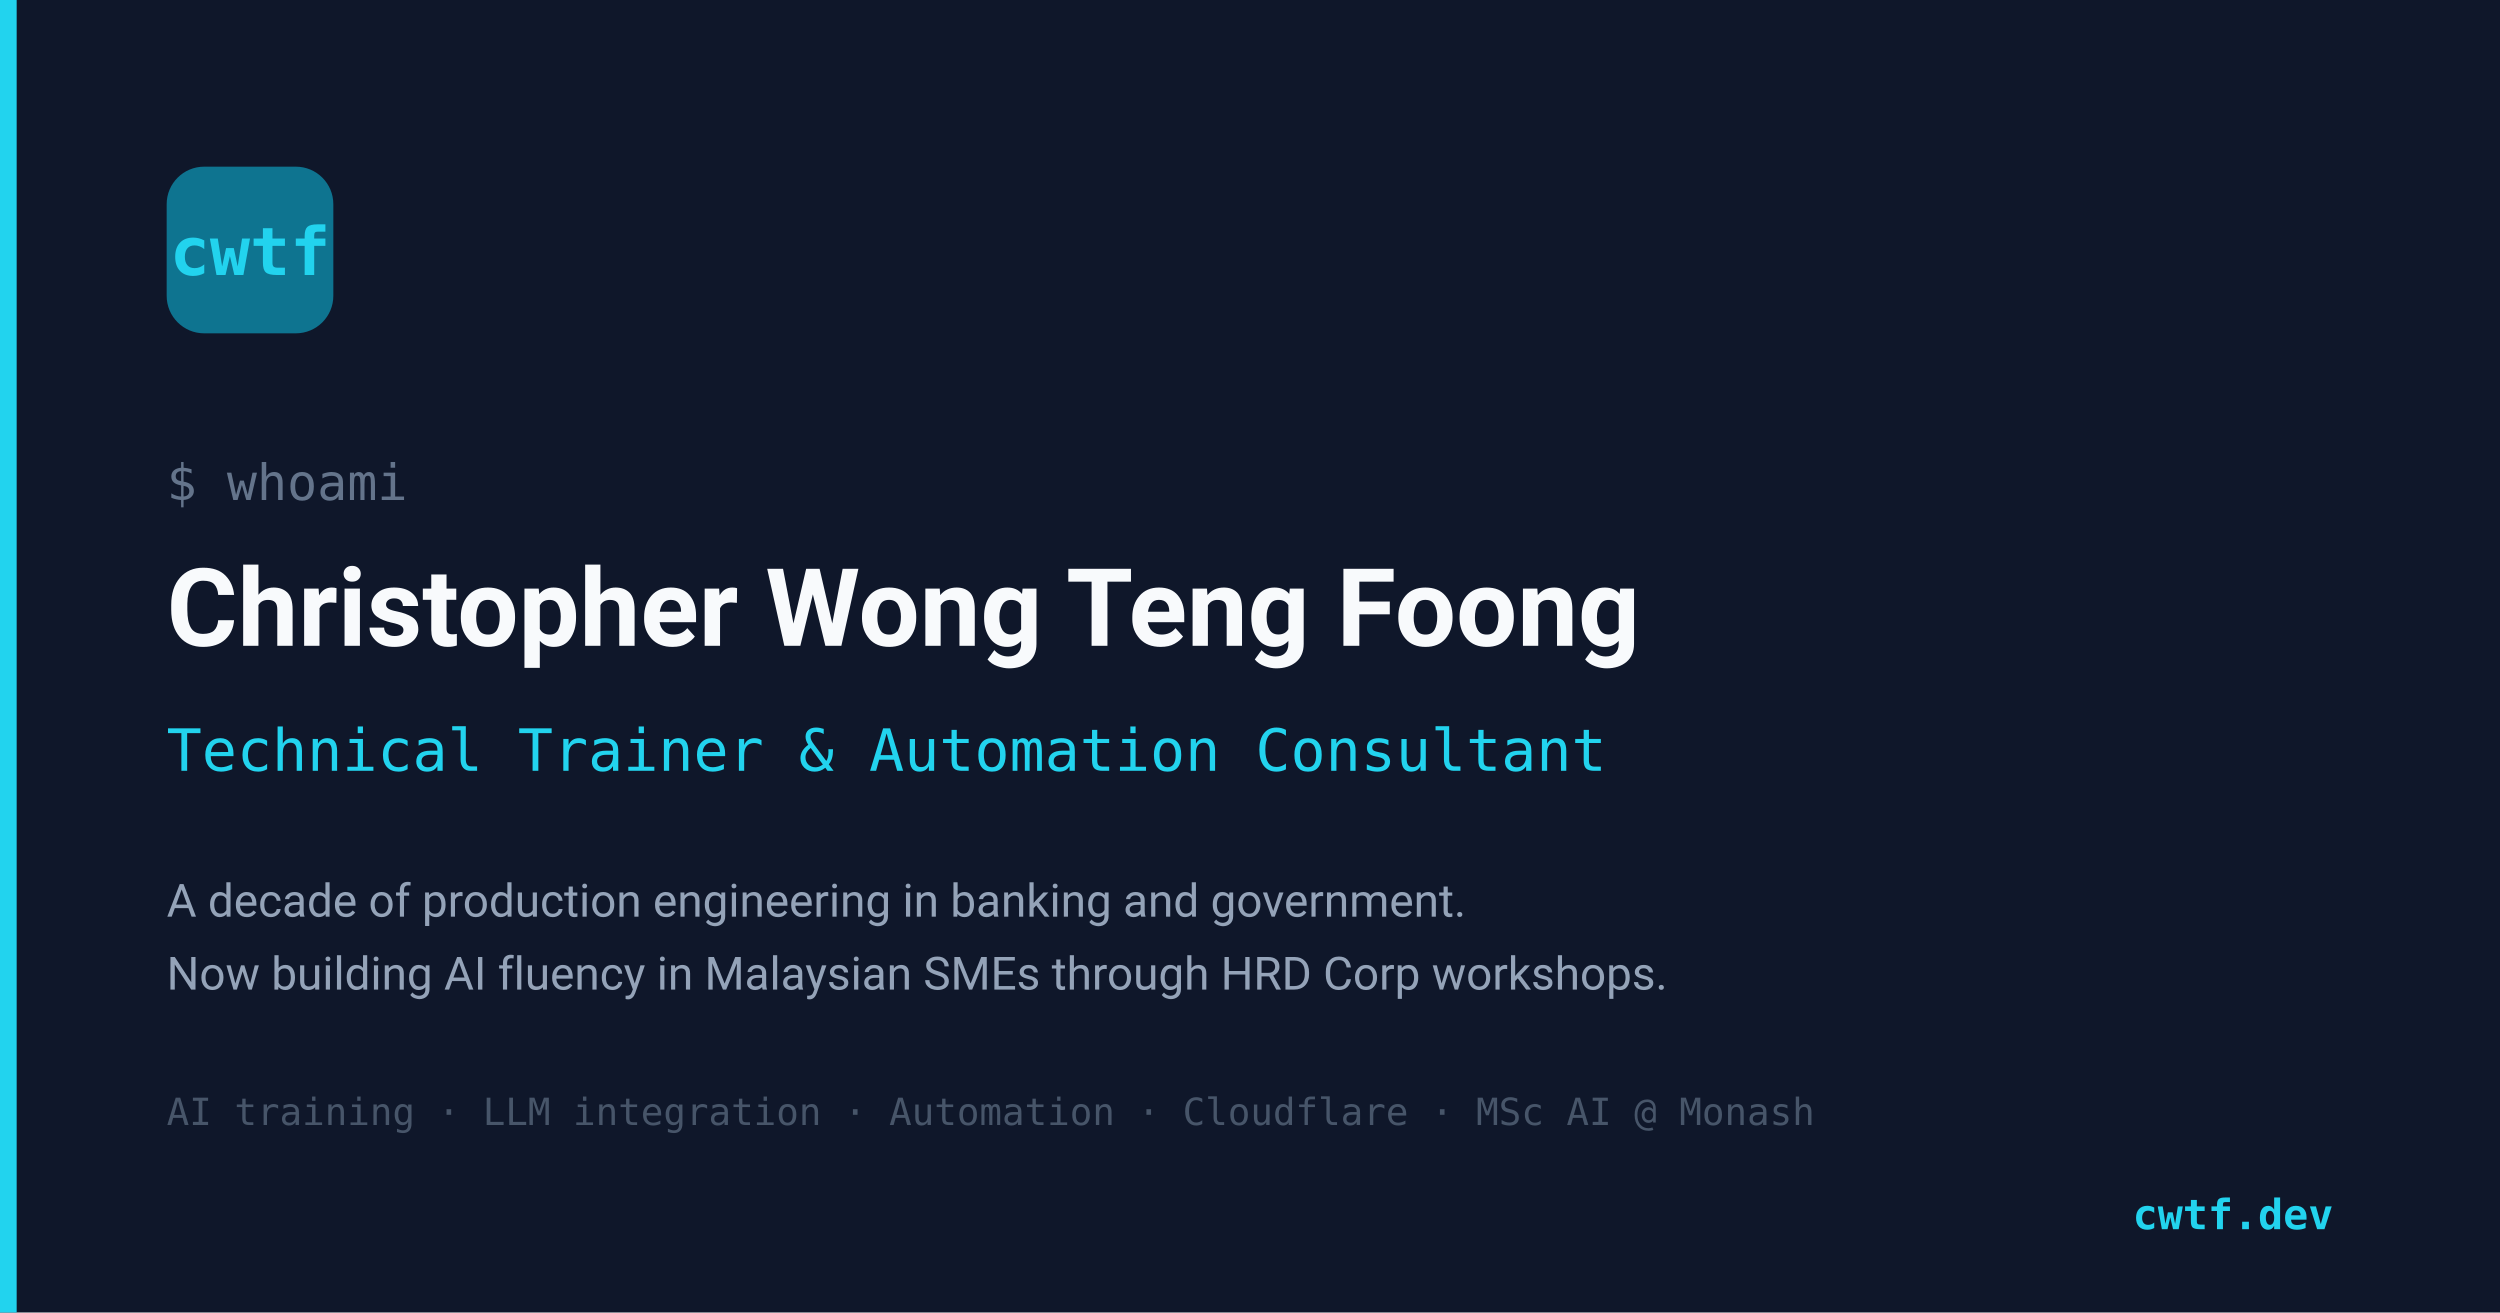
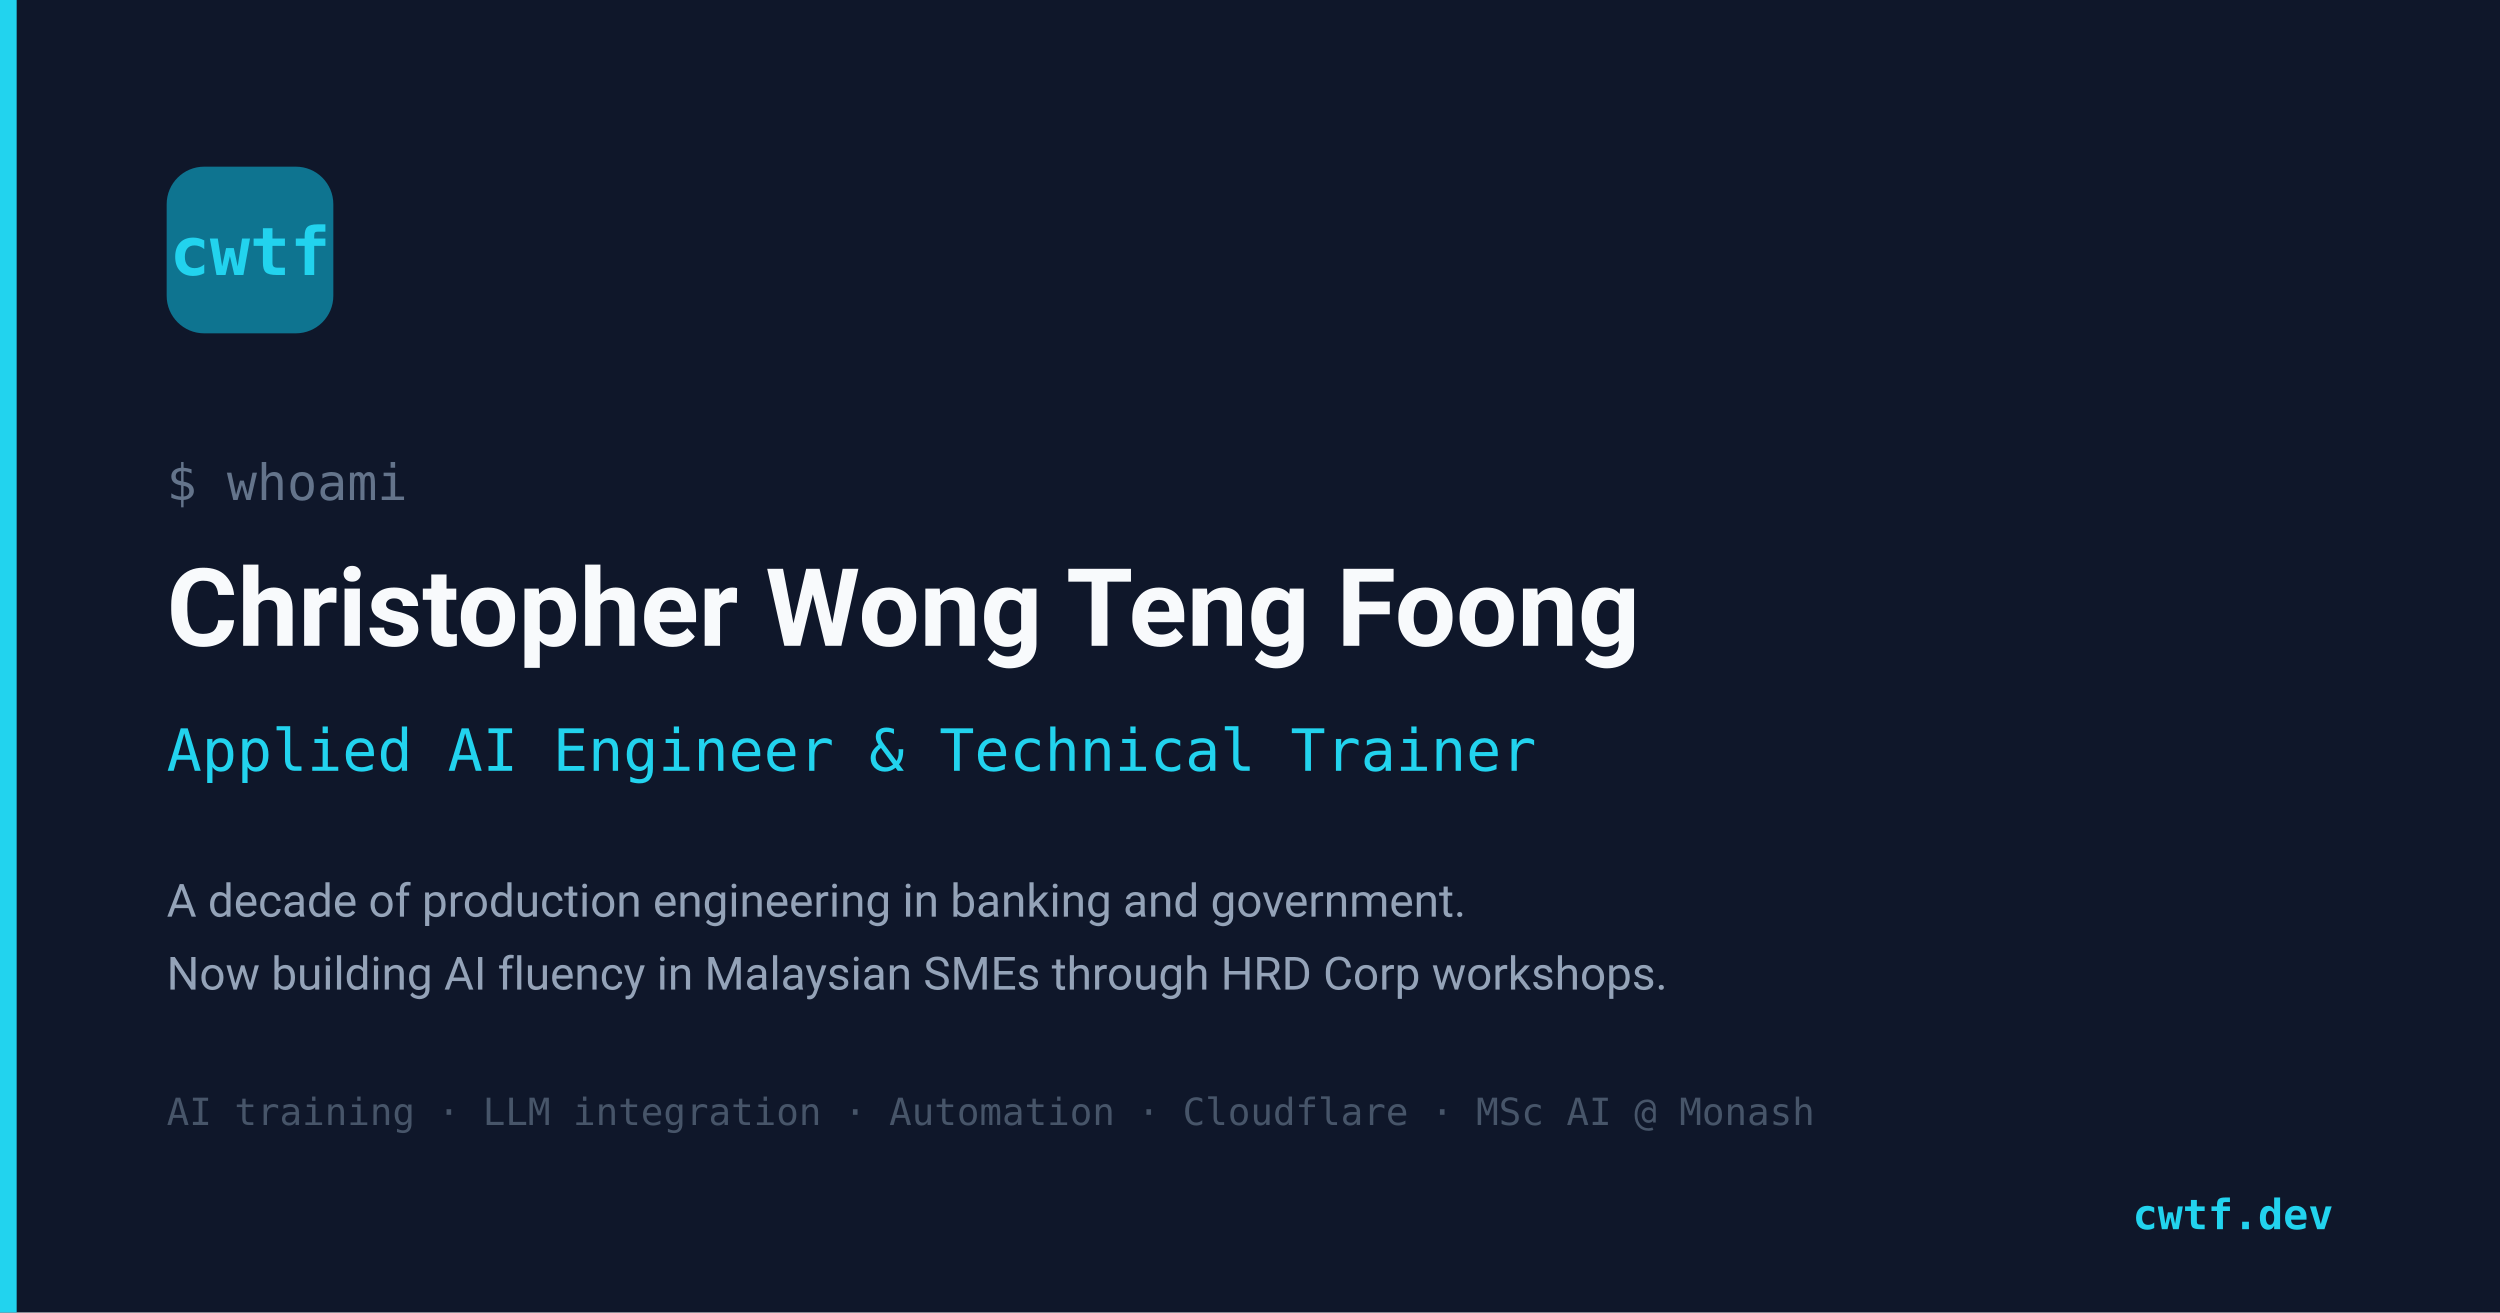
<svg xmlns="http://www.w3.org/2000/svg" width="1200" height="630" viewBox="0 0 1200 630" role="img" aria-labelledby="title desc">
  <rect width="1200" height="630" fill="#0f172a" />
  <rect x="0" y="0" width="8" height="630" fill="#22d3ee" />
  <rect x="80" y="80" width="80" height="80" rx="18" fill="#0e7490" />
  <text x="120" y="132" font-family="ui-monospace, 'Cascadia Code', 'JetBrains Mono', Menlo, Consolas, monospace" font-size="32" font-weight="700" fill="#22d3ee" text-anchor="middle">cwtf</text>
  <text x="80" y="240" font-family="ui-monospace, 'Cascadia Code', 'JetBrains Mono', Menlo, Consolas, monospace" font-size="24" fill="#64748b">$ whoami</text>
  <text x="80" y="310" font-family="ui-sans-serif, system-ui, -apple-system, 'Segoe UI', Roboto, sans-serif" font-size="52" font-weight="700" fill="#f8fafc">Christopher Wong Teng Foong</text>
-   <text x="80" y="370" font-family="ui-monospace, 'Cascadia Code', 'JetBrains Mono', Menlo, Consolas, monospace" font-size="28" fill="#22d3ee">Technical Trainer &amp; Automation Consultant</text>
+   <text x="80" y="370" font-family="ui-monospace, 'Cascadia Code', 'JetBrains Mono', Menlo, Consolas, monospace" font-size="28" fill="#22d3ee">Applied AI Engineer &amp; Technical Trainer</text>
  <text x="80" y="440" font-family="ui-sans-serif, system-ui, -apple-system, 'Segoe UI', Roboto, sans-serif" font-size="22" fill="#94a3b8">A decade of production engineering in banking and government.</text>
  <text x="80" y="475" font-family="ui-sans-serif, system-ui, -apple-system, 'Segoe UI', Roboto, sans-serif" font-size="22" fill="#94a3b8">Now building AI fluency in Malaysian SMEs through HRD Corp workshops.</text>
  <text x="80" y="540" font-family="ui-monospace, 'Cascadia Code', 'JetBrains Mono', Menlo, Consolas, monospace" font-size="18" fill="#475569">AI training · LLM integration · Automation · Cloudflare · MSc AI @ Monash</text>
  <text x="1120" y="590" font-family="ui-monospace, 'Cascadia Code', 'JetBrains Mono', Menlo, Consolas, monospace" font-size="20" font-weight="700" fill="#22d3ee" text-anchor="end">cwtf.dev</text>
</svg>
